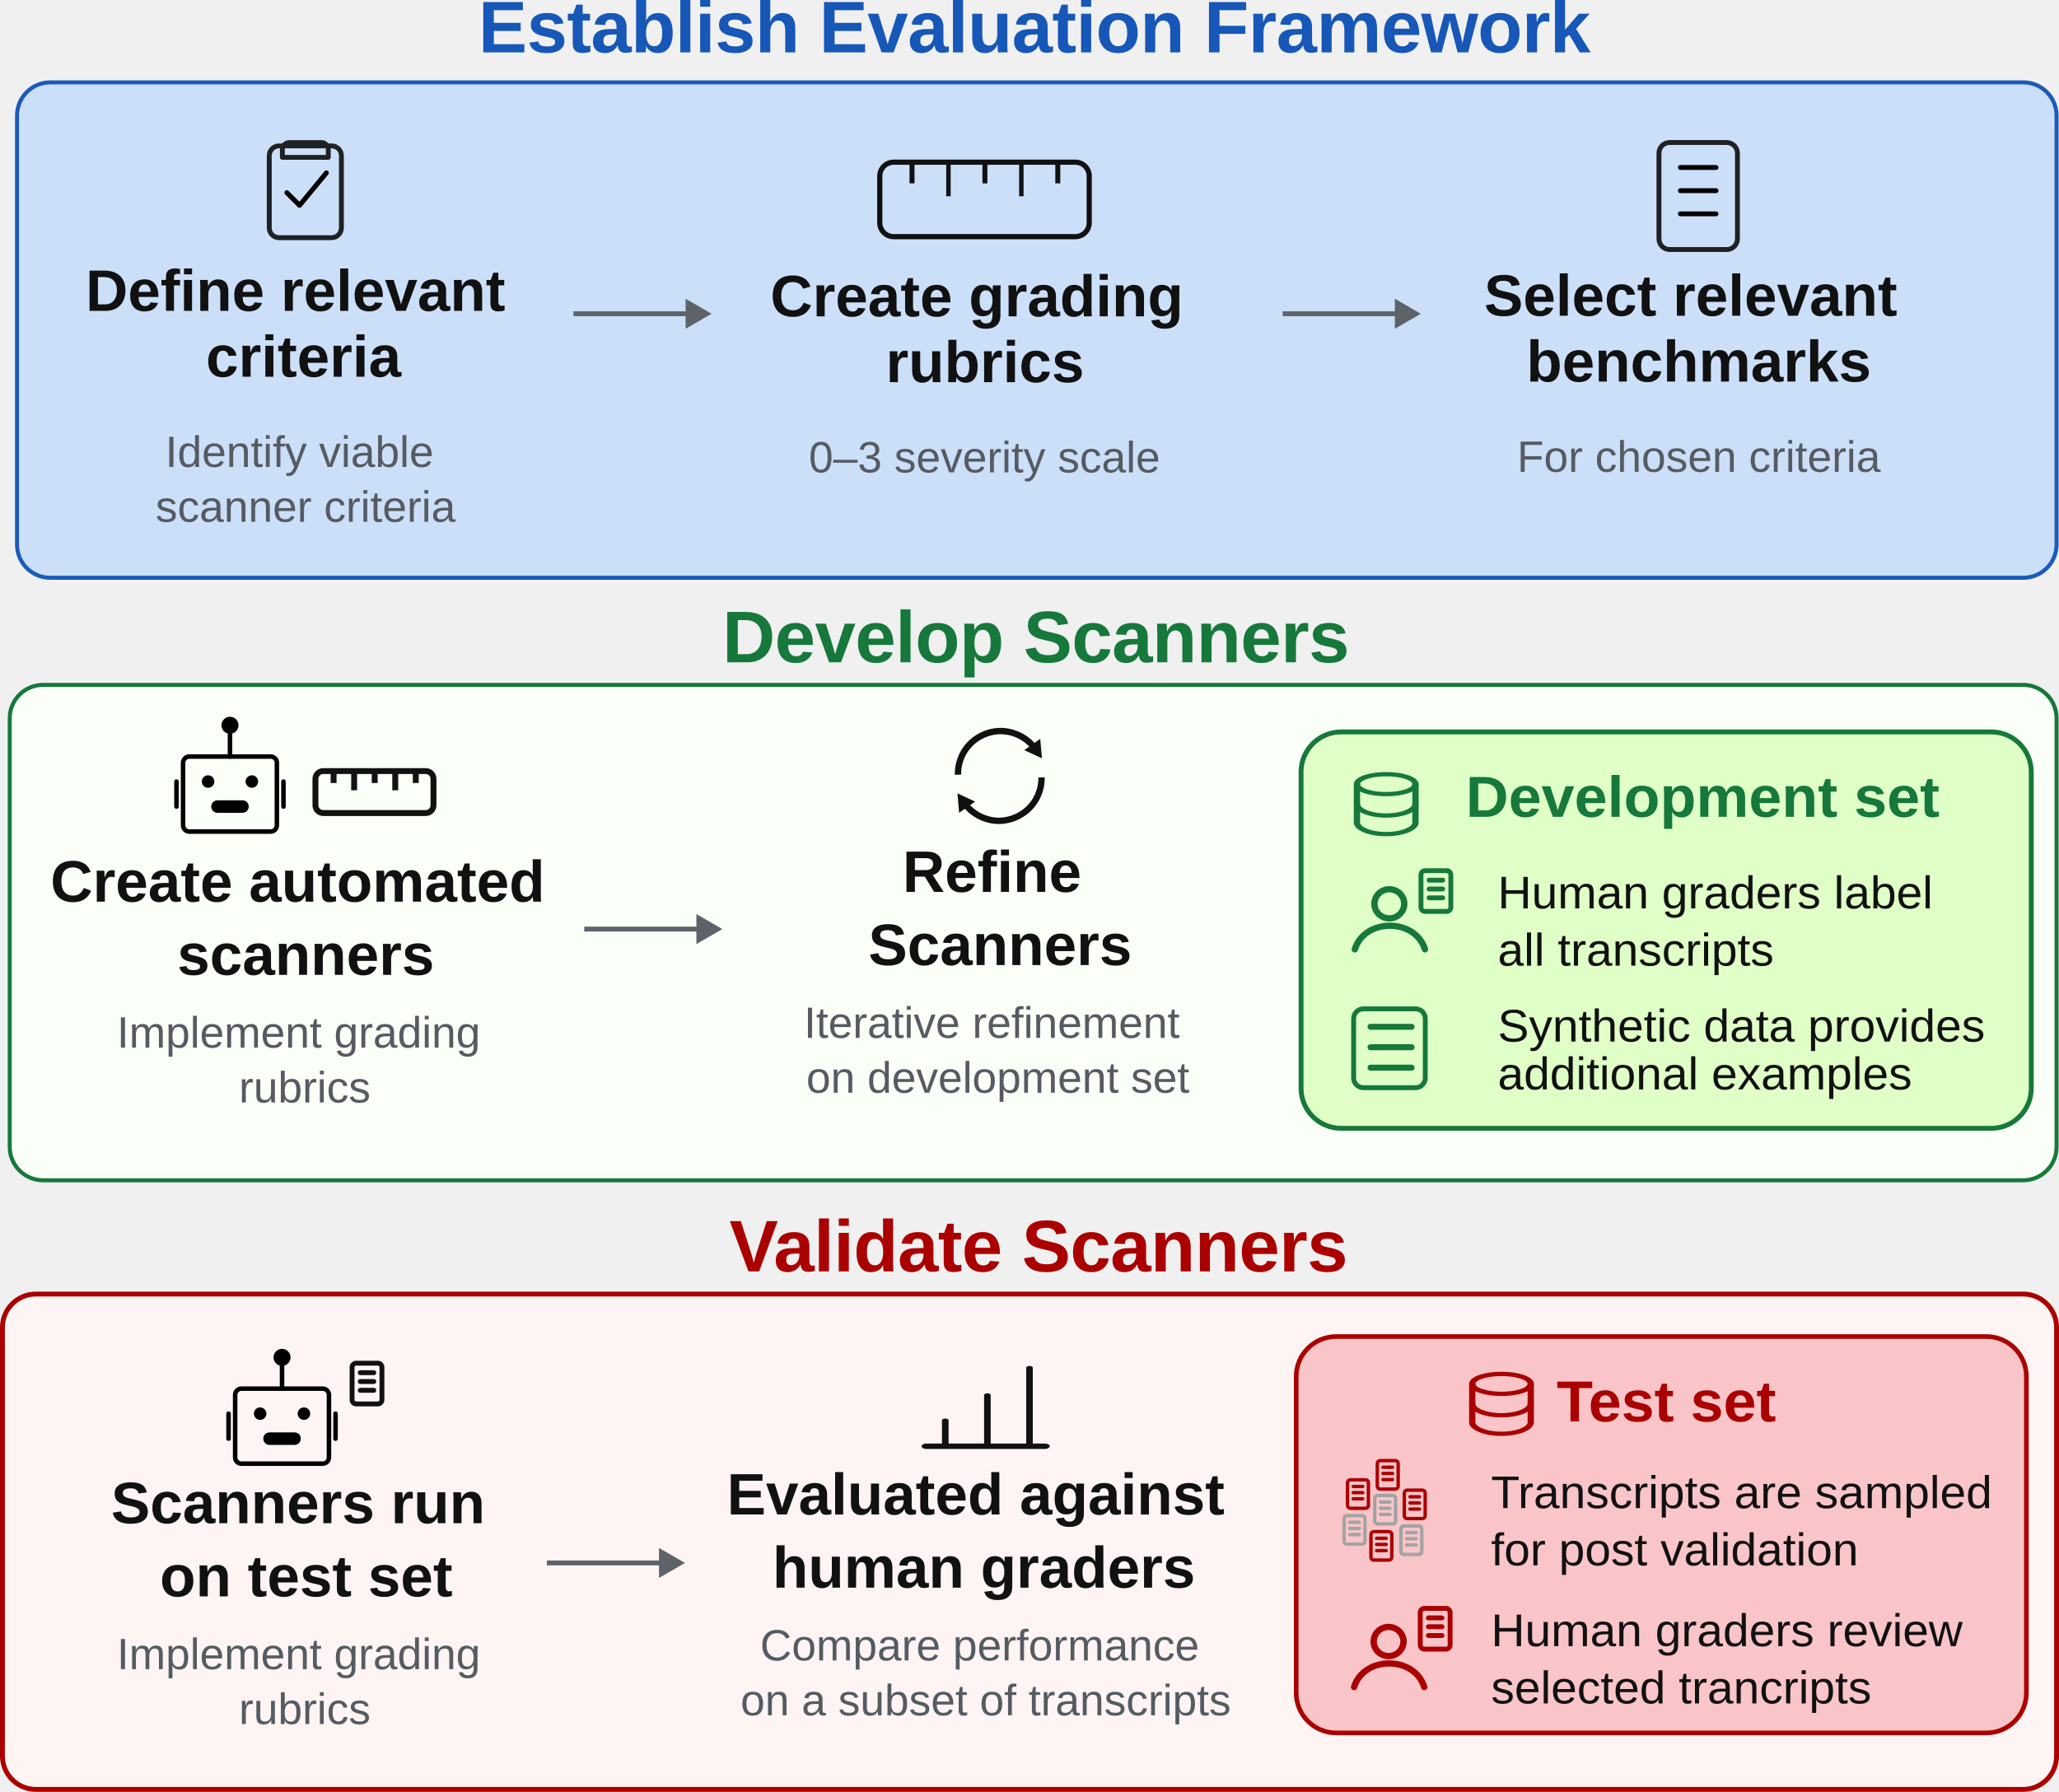
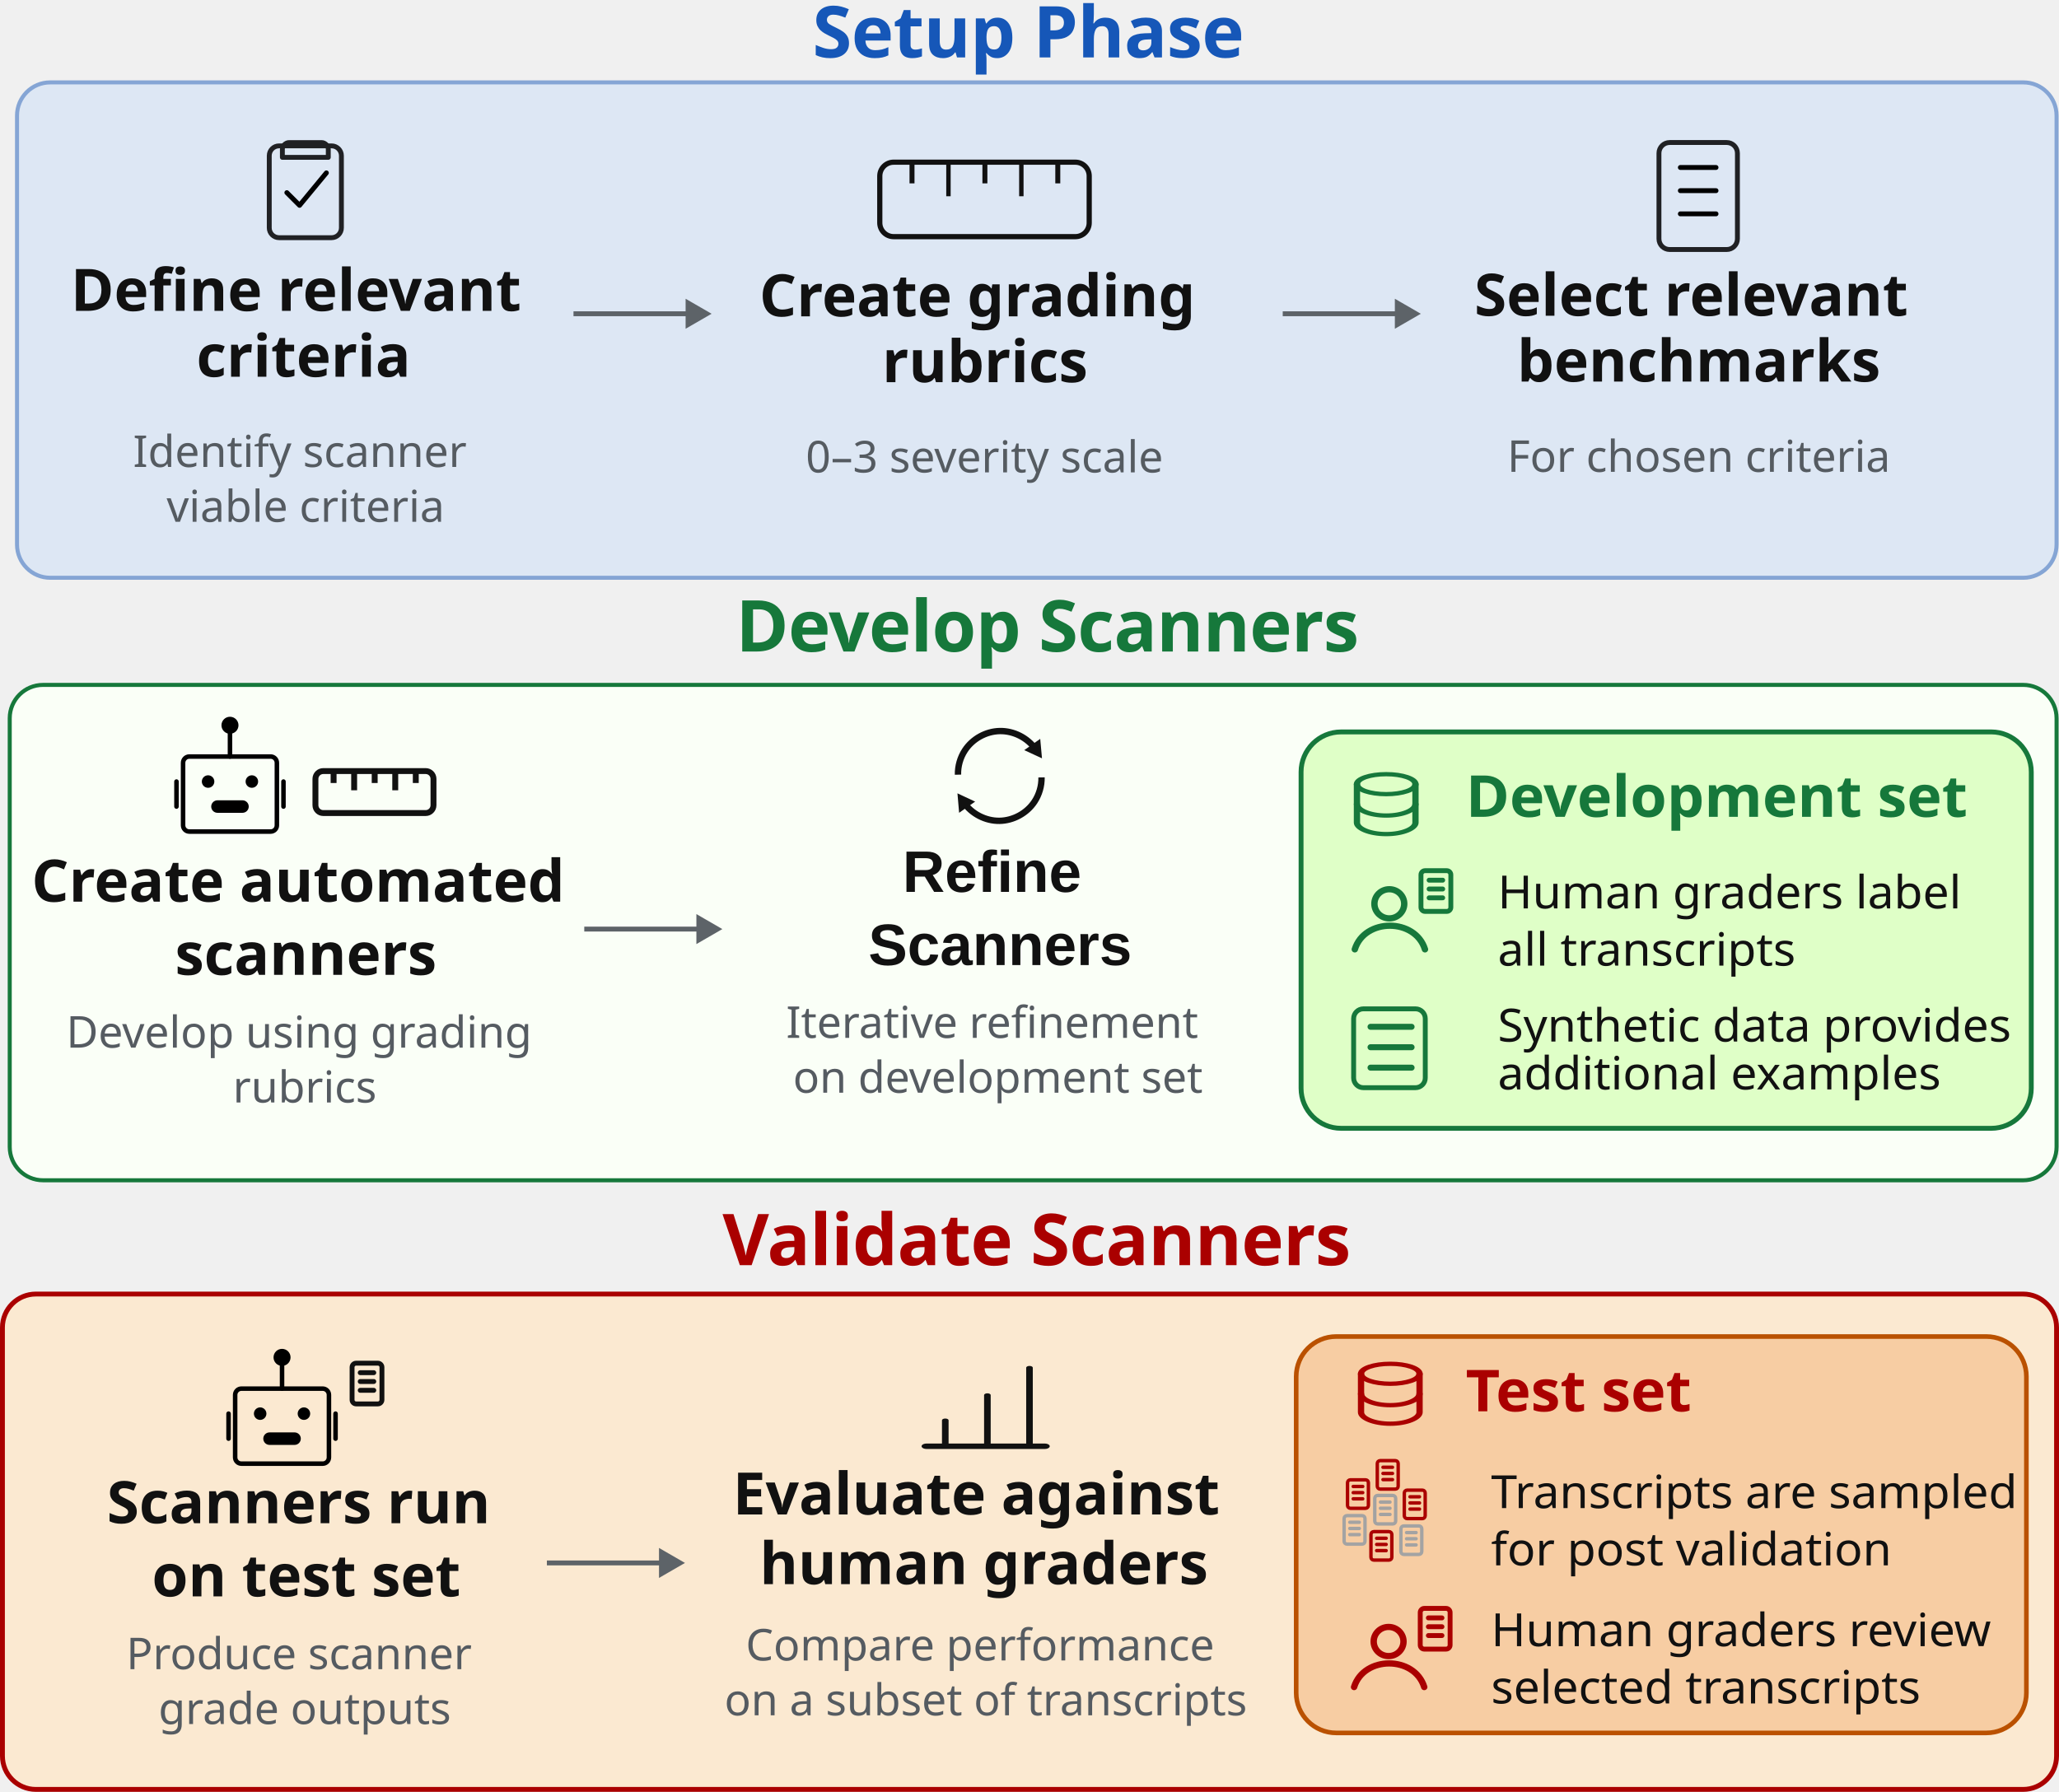
<svg xmlns="http://www.w3.org/2000/svg" width="844.254" height="734.777" viewBox="0 0 844.254 734.777" role="img" aria-labelledby="title desc" version="1.1" id="svg53">
  <defs id="defs7">
    <marker style="overflow:visible" id="marker68" refX="0" refY="0" orient="auto-start-reverse" markerWidth="0.5" markerHeight="0.5" viewBox="0 0 1 1" preserveAspectRatio="xMidYMid">
      <path transform="scale(0.5)" style="fill:context-stroke;fill-rule:evenodd;stroke:context-stroke;stroke-width:1pt" d="M 5.77,0 -2.88,5 V -5 Z" id="path68" />
    </marker>
    <marker style="overflow:visible" id="Triangle" refX="0" refY="0" orient="auto-start-reverse" markerWidth="1" markerHeight="1" viewBox="0 0 1 1" preserveAspectRatio="xMidYMid">
      <path transform="scale(0.5)" style="fill:context-stroke;fill-rule:evenodd;stroke:context-stroke;stroke-width:1pt" d="M 5.77,0 -2.88,5 V -5 Z" id="path135" />
    </marker>
    <linearGradient id="bluePanel" x1="0" x2="0" y1="0" y2="1">
      <stop offset="0" stop-color="#F7FBFF" id="stop1" />
      <stop offset="1" stop-color="#EFF7FF" id="stop2" />
    </linearGradient>
    <linearGradient id="greenPanel" x1="0" x2="0" y1="0" y2="1">
      <stop offset="0" stop-color="#F8FCF5" id="stop3" />
      <stop offset="1" stop-color="#EFF8EB" id="stop4" />
    </linearGradient>
    <linearGradient id="redPanel" x1="0" x2="0" y1="0" y2="1">
      <stop offset="0" stop-color="#FFF9F9" id="stop5" />
      <stop offset="1" stop-color="#FDF0F1" id="stop6" />
    </linearGradient>
    <filter id="softShadow" x="-0.001" y="-0.004" width="1.001" height="1.008">
      <feDropShadow dx="0" dy="3" stdDeviation="5" flood-color="#000000" flood-opacity="0.055" />
    </filter>
    <marker id="arrowGray" markerWidth="12" markerHeight="12" refX="10" refY="6" orient="auto" markerUnits="strokeWidth">
      <path d="M 0,0 12,6 0,12 Z" fill="#5d6368" id="path6" />
    </marker>
    <marker id="arrowGreen" markerWidth="12" markerHeight="12" refX="10" refY="6" orient="auto" markerUnits="strokeWidth">
      <path d="M 0,0 12,6 0,12 Z" fill="#16783b" id="path7" />
    </marker>
    <style id="style7">
      .bg{fill:#fff}.panel{stroke-width:2;filter:url(#softShadow)}.blue{fill:url(#bluePanel);stroke:#7EAAEA}.green{fill:url(#greenPanel);stroke:#5AA04B}.red{fill:url(#redPanel);stroke:#EE6B6B}.mini-green{fill:#FAFFF7;stroke:#5AA04B;stroke-width:2}.mini-red{fill:#FFF8F8;stroke:#EE6B6B;stroke-width:2}.title{font-family:Arial,Helvetica,sans-serif;font-weight:700;font-size:30px;letter-spacing:-.2px}.blueText{fill:#1657B8}.greenText{fill:#16783B}.redText{fill:#C91019}.stepTitle{font-family:Arial,Helvetica,sans-serif;font-weight:700;font-size:24px;fill:#111}.subtitle{font-family:Arial,Helvetica,sans-serif;font-size:18px;fill:#555B61}.body{font-family:Arial,Helvetica,sans-serif;font-size:23px;fill:#111}.bodySmall{font-family:Arial,Helvetica,sans-serif;font-size:19px;fill:#111}.miniTitle{font-family:Arial,Helvetica,sans-serif;font-weight:700;font-size:24px}.scoreTitle{font-family:Arial,Helvetica,sans-serif;font-weight:700;font-size:25px;fill:#111}.scoreSub{font-family:Arial,Helvetica,sans-serif;font-size:21px;fill:#555B61}.arrow{fill:none;stroke:#5D6368;stroke-width:2.3;marker-end:url(#arrowGray)}.connector{fill:none;stroke:#54595F;stroke-width:2.3;marker-end:url(#arrowGray)}.line{fill:none;stroke:#54595F;stroke-width:2.1}.loop{fill:none;stroke:#16783B;stroke-width:3;stroke-dasharray:11 10;marker-end:url(#arrowGreen)}.iconStroke{fill:none;stroke:#1D1D1F;stroke-width:3.5;stroke-linecap:round;stroke-linejoin:round}.iconBlue{fill:none;stroke:#1657B8;stroke-width:3.5;stroke-linecap:round;stroke-linejoin:round}.iconGreen{fill:none;stroke:#16783B;stroke-width:3;stroke-linecap:round;stroke-linejoin:round}.iconRed{fill:none;stroke:#D71920;stroke-width:3;stroke-linecap:round;stroke-linejoin:round}
    </style>
    <marker style="overflow:visible" id="marker68-8" refX="0" refY="0" orient="auto-start-reverse" markerWidth="0.5" markerHeight="0.5" viewBox="0 0 1 1" preserveAspectRatio="xMidYMid">
      <path transform="scale(0.5)" style="fill:context-stroke;fill-rule:evenodd;stroke:context-stroke;stroke-width:1pt" d="M 5.77,0 -2.88,5 V -5 Z" id="path68-9" />
    </marker>
    <marker style="overflow:visible" id="Triangle-9" refX="0" refY="0" orient="auto-start-reverse" markerWidth="1" markerHeight="1" viewBox="0 0 1 1" preserveAspectRatio="xMidYMid">
      <path transform="scale(0.5)" style="fill:context-stroke;fill-rule:evenodd;stroke:context-stroke;stroke-width:1pt" d="M 5.77,0 -2.88,5 V -5 Z" id="path135-6" />
    </marker>
    <marker style="overflow:visible" id="Triangle-9-3" refX="0" refY="0" orient="auto-start-reverse" markerWidth="1" markerHeight="1" viewBox="0 0 1 1" preserveAspectRatio="xMidYMid">
      <path transform="scale(0.5)" style="fill:context-stroke;fill-rule:evenodd;stroke:context-stroke;stroke-width:1pt" d="M 5.77,0 -2.88,5 V -5 Z" id="path135-6-8" />
    </marker>
    <marker style="overflow:visible" id="Triangle-1" refX="0" refY="0" orient="auto-start-reverse" markerWidth="1" markerHeight="1" viewBox="0 0 1 1" preserveAspectRatio="xMidYMid">
      <path transform="scale(0.5)" style="fill:context-stroke;fill-rule:evenodd;stroke:context-stroke;stroke-width:1pt" d="M 5.77,0 -2.88,5 V -5 Z" id="path135-0" />
    </marker>
  </defs>
-   <rect class="mini-green" x="6.98" y="33.784" width="836.277" height="203.141" rx="13.614" id="rect28-9" style="fill:#cbdef9;fill-opacity:0.984;stroke:#1657b8;stroke-width:1.652;stroke-dasharray:none;stroke-opacity:0.976" />
+   <rect class="mini-green" x="6.98" y="33.784" width="836.277" height="203.141" rx="13.614" id="rect28-9" style="fill:#cbdef9;fill-opacity:0.984;stroke:#1657b8;stroke-width:1.652;stroke-dasharray:none;stroke-opacity:0.976;opacity:0.5" />
  <rect class="mini-green" x="3.99" y="280.854" width="839.266" height="203.138" rx="13.663" id="rect28-9-7" style="fill:#fafff7;fill-opacity:1;stroke:#16783b;stroke-width:1.654;stroke-dasharray:none;stroke-opacity:1" />
  <path class="connector" d="m 528.56,541.475 v 15" id="path13" />
-   <text class="title blueText" x="424.173" y="21.475" text-anchor="middle" id="text13">Establish Evaluation Framework</text>
-   <text class="stepTitle" x="124.475" y="127.475" text-anchor="middle" id="text16">
-     <tspan x="124.475" id="tspan15">Define relevant</tspan>
-     <tspan x="124.475" dy="27" id="tspan16">criteria</tspan>
-   </text>
-   <text class="stepTitle" x="125.389" y="369.738" text-anchor="middle" id="text16-0" style="font-weight:700;font-size:24px;font-family:Arial, Helvetica, sans-serif;fill:#111111">
+   <text class="title blueText" x="421.65" y="23.547" text-anchor="middle" id="text13" style="font-style:normal;font-variant:normal;font-weight:bold;font-stretch:normal;font-size:29.333px;font-family:'PT Sans';-inkscape-font-specification:'PT Sans, Bold';font-variant-ligatures:normal;font-variant-caps:normal;font-variant-numeric:normal;font-variant-east-asian:normal;letter-spacing:-0.2px;text-anchor:middle;fill:#1657b8">Setup Phase</text>
+   <text class="stepTitle" x="124.475" y="127.475" text-anchor="middle" id="text16" style="-inkscape-font-specification:'PT Sans, Bold';font-family:'PT Sans';font-weight:bold;font-style:normal;font-stretch:normal;font-variant:normal;font-size:24px;font-variant-ligatures:normal;font-variant-caps:normal;font-variant-numeric:normal;font-variant-east-asian:normal;text-anchor:middle;fill:#111111">
+     <tspan x="124.475" id="tspan15" style="-inkscape-font-specification:'PT Sans, Bold';font-family:'PT Sans';font-weight:bold;font-style:normal;font-stretch:normal;font-variant:normal;font-size:24px;font-variant-ligatures:normal;font-variant-caps:normal;font-variant-numeric:normal;font-variant-east-asian:normal">Define relevant</tspan>
+     <tspan x="124.475" dy="27" id="tspan16" style="-inkscape-font-specification:'PT Sans, Bold';font-family:'PT Sans';font-weight:bold;font-style:normal;font-stretch:normal;font-variant:normal;font-size:24px;font-variant-ligatures:normal;font-variant-caps:normal;font-variant-numeric:normal;font-variant-east-asian:normal">criteria</tspan>
+   </text>
+   <text class="stepTitle" x="125.389" y="369.738" text-anchor="middle" id="text16-0" style="font-weight:bold;font-size:24px;font-family:'PT Sans';fill:#111111;-inkscape-font-specification:'PT Sans, Bold';font-style:normal;font-stretch:normal;font-variant:normal;font-variant-ligatures:normal;font-variant-caps:normal;font-variant-numeric:normal;font-variant-east-asian:normal;text-anchor:middle">
    <tspan id="tspan60" x="125.389" y="369.738">Create automated</tspan>
    <tspan id="tspan61" x="125.389" y="399.738">scanners</tspan>
  </text>
-   <text class="subtitle" x="125.301" y="191.475" text-anchor="middle" id="text18">
-     <tspan id="tspan56" x="125.301" y="191.475">Identify viable</tspan>
-     <tspan id="tspan57" x="125.301" y="213.975">scanner criteria</tspan>
-   </text>
-   <text class="subtitle" x="124.959" y="429.595" text-anchor="middle" id="text18-6" style="font-size:18px;font-family:Arial, Helvetica, sans-serif;fill:#555b61">
-     <tspan id="tspan57-3" x="124.959" y="429.595">Implement grading</tspan>
+   <text class="subtitle" x="125.301" y="191.475" text-anchor="middle" id="text18" style="font-style:normal;font-variant:normal;font-weight:normal;font-stretch:normal;font-size:18px;font-family:'PT Sans';-inkscape-font-specification:'PT Sans, Normal';font-variant-ligatures:normal;font-variant-caps:normal;font-variant-numeric:normal;font-variant-east-asian:normal">
+     <tspan id="tspan56" x="125.301" y="191.475">Identify scanner</tspan>
+     <tspan id="tspan57" x="125.301" y="213.975">viable criteria</tspan>
+   </text>
+   <text class="subtitle" x="124.959" y="429.595" text-anchor="middle" id="text18-6" style="font-style:normal;font-variant:normal;font-weight:normal;font-stretch:normal;font-size:18px;font-family:'PT Sans';-inkscape-font-specification:'PT Sans, Normal';font-variant-ligatures:normal;font-variant-caps:normal;font-variant-numeric:normal;font-variant-east-asian:normal;fill:#555b61">
+     <tspan id="tspan57-3" x="124.959" y="429.595">Develop using grading</tspan>
    <tspan x="124.959" y="452.095" id="tspan62">rubrics</tspan>
  </text>
  <path class="arrow" d="m 235.15,128.662 h 49.518" id="path23" style="stroke-width:2;stroke-dasharray:none;marker-end:url(#Triangle)" />
  <path class="arrow" d="m 239.569,380.985 h 49.518" id="path23-7" style="fill:none;stroke:#5d6368;stroke-width:2;stroke-dasharray:none;marker-end:url(#Triangle-9)" />
-   <text class="title greenText" x="296.203" y="271.588" id="text24">Develop Scanners</text>
-   <rect class="mini-green" x="1" y="530.642" width="842.254" height="203.135" rx="13.712" id="rect28-9-7-1" style="fill:#fef4f4;fill-opacity:1;stroke:#aa0000;stroke-width:2;stroke-dasharray:none;stroke-opacity:1" />
+   <text class="title greenText" x="301.701" y="267.165" id="text24" style="font-style:normal;font-variant:normal;font-weight:bold;font-stretch:normal;font-size:29.333px;font-family:'PT Sans';-inkscape-font-specification:'PT Sans, Bold';font-variant-ligatures:normal;font-variant-caps:normal;font-variant-numeric:normal;font-variant-east-asian:normal;letter-spacing:-0.2px;fill:#16783b">Develop Scanners</text>
+   <rect class="mini-green" x="1" y="530.642" width="842.254" height="203.135" rx="13.712" id="rect28-9-7-1" style="fill:#fbe9d1;fill-opacity:1;stroke:#aa0000;stroke-width:2;stroke-dasharray:none;stroke-opacity:1" />
  <path class="arrow" d="m 224.239,640.906 h 49.518" id="path23-7-7" style="fill:none;stroke:#5d6368;stroke-width:2;stroke-dasharray:none;marker-end:url(#Triangle-9-3)" />
-   <text class="title greenText" x="299.05" y="521.374" id="text24-8" style="font-weight:700;font-size:30px;font-family:Arial, Helvetica, sans-serif;letter-spacing:-0.2px;fill:#aa0000;fill-opacity:1">Validate Scanners</text>
+   <text class="title greenText" x="296.257" y="518.797" id="text24-8" style="font-style:normal;font-variant:normal;font-weight:bold;font-stretch:normal;font-size:29.333px;font-family:'PT Sans';-inkscape-font-specification:'PT Sans, Bold';font-variant-ligatures:normal;font-variant-caps:normal;font-variant-numeric:normal;font-variant-east-asian:normal;letter-spacing:-0.2px;fill:#aa0000;fill-opacity:1">Validate Scanners</text>
  <rect class="mini-green" x="533.479" y="300.137" width="299.405" height="162.544" rx="16.406" id="rect28" style="fill:#dfffc7;fill-opacity:1;stroke:#16783b;stroke-opacity:1" />
  <g transform="matrix(0.8570952,0,0,0.5849362,568.3895,321.5584)" id="g29">
    <ellipse class="iconGreen" cx="0" cy="0" rx="14" ry="7" id="ellipse28" />
    <path class="iconGreen" d="m -14,0 v 27 c 0,4 6,8 14,8 8,0 14,-4 14,-8 V 0" id="path28" />
    <path class="iconGreen" d="m -14,14 c 0,4 6,8 14,8 8,0 14,-4 14,-8" id="path29" />
  </g>
-   <text class="miniTitle greenText" x="594.105" y="338.85" id="text29" transform="scale(1.011624,0.9885091)" style="stroke-width:0.863">Development set</text>
-   <text class="bodySmall" x="607.053" y="376.832" id="text32" transform="scale(1.011624,0.9885091)" style="stroke-width:0.863">
+   <text class="miniTitle greenText" x="594.105" y="338.85" id="text29" transform="scale(1.011624,0.9885091)" style="stroke-width:0.863;-inkscape-font-specification:'PT Sans, Bold';font-family:'PT Sans';font-weight:bold;font-style:normal;font-stretch:normal;font-variant:normal;font-size:24px;font-variant-ligatures:normal;font-variant-caps:normal;font-variant-numeric:normal;font-variant-east-asian:normal;fill:#16783b">Development set</text>
+   <text class="bodySmall" x="607.053" y="376.832" id="text32" transform="scale(1.011624,0.9885091)" style="stroke-width:0.863;-inkscape-font-specification:'PT Sans, Normal';font-family:'PT Sans';font-weight:normal;font-style:normal;font-stretch:normal;font-variant:normal;font-size:19px;font-variant-ligatures:normal;font-variant-caps:normal;font-variant-numeric:normal;font-variant-east-asian:normal;fill:#111111">
    <tspan id="tspan77" x="607.053" y="376.832">
-       <tspan x="607.053" id="tspan31" style="stroke-width:0.863">Human graders label</tspan>
-       <tspan x="607.053" id="tspan32" style="stroke-width:0.863" />
+       <tspan x="607.053" id="tspan31" style="stroke-width:0.863;-inkscape-font-specification:'PT Sans, Normal';font-family:'PT Sans';font-weight:normal;font-style:normal;font-stretch:normal;font-variant:normal;font-size:19px;font-variant-ligatures:normal;font-variant-caps:normal;font-variant-numeric:normal;font-variant-east-asian:normal">Human graders label</tspan>
+       <tspan x="607.053" id="tspan32" style="stroke-width:0.863;-inkscape-font-specification:'PT Sans, Normal';font-family:'PT Sans';font-weight:normal;font-style:normal;font-stretch:normal;font-variant:normal;font-size:19px;font-variant-ligatures:normal;font-variant-caps:normal;font-variant-numeric:normal;font-variant-east-asian:normal" />
    </tspan>
    <tspan id="tspan78" x="607.053" y="400.582">
-       <tspan x="607.053" style="stroke-width:0.863" id="tspan79">all transcripts</tspan>
+       <tspan x="607.053" style="stroke-width:0.863;-inkscape-font-specification:'PT Sans, Normal';font-family:'PT Sans';font-weight:normal;font-style:normal;font-stretch:normal;font-variant:normal;font-size:19px;font-variant-ligatures:normal;font-variant-caps:normal;font-variant-numeric:normal;font-variant-east-asian:normal" id="tspan79">all transcripts</tspan>
    </tspan>
  </text>
-   <text class="bodySmall" x="607.053" y="432.079" id="text34" transform="scale(1.011624,0.9885091)" style="stroke-width:0.863">
-     <tspan x="607.053" id="tspan33" style="stroke-width:0.863">Synthetic data provides</tspan>
-     <tspan x="607.053" dy="19.854" id="tspan34" style="stroke-width:0.863">additional examples</tspan>
+   <text class="bodySmall" x="607.053" y="432.079" id="text34" transform="scale(1.011624,0.9885091)" style="stroke-width:0.863;-inkscape-font-specification:'PT Sans, Normal';font-family:'PT Sans';font-weight:normal;font-style:normal;font-stretch:normal;font-variant:normal;font-size:19px;font-variant-ligatures:normal;font-variant-caps:normal;font-variant-numeric:normal;font-variant-east-asian:normal;fill:#111111">
+     <tspan x="607.053" id="tspan33" style="stroke-width:0.863;-inkscape-font-specification:'PT Sans, Normal';font-family:'PT Sans';font-weight:normal;font-style:normal;font-stretch:normal;font-variant:normal;font-size:19px;font-variant-ligatures:normal;font-variant-caps:normal;font-variant-numeric:normal;font-variant-east-asian:normal">Synthetic data provides</tspan>
+     <tspan x="607.053" dy="19.854" id="tspan34" style="stroke-width:0.863;-inkscape-font-specification:'PT Sans, Normal';font-family:'PT Sans';font-weight:normal;font-style:normal;font-stretch:normal;font-variant:normal;font-size:19px;font-variant-ligatures:normal;font-variant-caps:normal;font-variant-numeric:normal;font-variant-east-asian:normal">additional examples</tspan>
  </text>
  <g transform="matrix(0.8732604,0,0,0.8533066,569.667,377.4424)" id="g46">
    <circle class="iconRed" cx="0" cy="-8" r="7" id="circle46" style="stroke:#16783b;stroke-opacity:1" />
    <path class="iconRed" d="m -16.207,13.896 c 4.575,-15.154 28.367,-15.154 32.943,0" id="path46" style="stroke:#16783b;stroke-opacity:1" />
  </g>
  <g transform="matrix(0.6723256,0,0,0.6723256,125.1959,66.53966)" id="g13" style="stroke-width:2.975;stroke-dasharray:none">
    <rect x="-22" y="-10" width="44" height="56" rx="6" class="icon-dark" id="rect12" style="fill:none;stroke:#202124;stroke-width:2.975;stroke-linecap:round;stroke-linejoin:round;stroke-dasharray:none" />
    <path d="m -10,-12 h 20 c 2,0 4,2 4,4 v 5 h -28 v -5 c 0,-2 2,-4 4,-4 z" class="icon-dark" id="path12" style="fill:none;stroke:#202124;stroke-width:2.975;stroke-linecap:round;stroke-linejoin:round;stroke-dasharray:none" />
    <path d="M -11.278,18.529 -3.529,26.278 12.829,6.476" class="icon-blue" id="path13-9" style="fill:none;stroke:#000000;stroke-width:2.975;stroke-linecap:round;stroke-linejoin:round;stroke-dasharray:none;stroke-opacity:1" />
  </g>
  <g transform="matrix(0.822134,0,0,0.4492749,398.2818,574.3407)" id="g52-0">
    <path class="iconBlue" d="M -22.354,41.665 H 12.197 36.626" id="path49-8" style="fill:none;stroke:#111111;stroke-width:4.936;stroke-linecap:round;stroke-linejoin:round;stroke-dasharray:none;stroke-opacity:1" />
    <path class="iconBlue" d="M -13,40 V 18" id="path50-7" style="fill:none;stroke:#111111;stroke-width:3.291;stroke-linecap:round;stroke-linejoin:round;stroke-dasharray:none;stroke-opacity:1" />
    <path class="iconBlue" d="M 8,40 V -5" id="path51-7" style="fill:none;stroke:#111111;stroke-width:3.291;stroke-linecap:round;stroke-linejoin:round;stroke-dasharray:none;stroke-opacity:1" />
    <path class="iconBlue" d="M 29,40 V -30" id="path52-8" style="fill:none;stroke:#111111;stroke-width:3.291;stroke-linecap:round;stroke-linejoin:round;stroke-dasharray:none;stroke-opacity:1" />
  </g>
  <g id="g54" transform="translate(-254.4401,-50.52539)">
-     <text class="stepTitle" x="658.313" y="180.243" text-anchor="middle" id="text20">
-       <tspan x="658.313" id="tspan19">Create grading</tspan>
-       <tspan x="658.313" dy="27" id="tspan20">rubrics</tspan>
-     </text>
-     <text class="subtitle" x="658.114" y="244.243" text-anchor="middle" id="text21">0–3 severity scale</text>
+     <text class="stepTitle" x="658.313" y="180.243" text-anchor="middle" id="text20" style="-inkscape-font-specification:'PT Sans, Bold';font-family:'PT Sans';font-weight:bold;font-style:normal;font-stretch:normal;font-variant:normal;font-size:24px;font-variant-ligatures:normal;font-variant-caps:normal;font-variant-numeric:normal;font-variant-east-asian:normal;text-anchor:middle;fill:#111111">
+       <tspan x="658.313" id="tspan19" style="-inkscape-font-specification:'PT Sans, Bold';font-family:'PT Sans';font-weight:bold;font-style:normal;font-stretch:normal;font-variant:normal;font-size:24px;font-variant-ligatures:normal;font-variant-caps:normal;font-variant-numeric:normal;font-variant-east-asian:normal">Create grading</tspan>
+       <tspan x="658.313" dy="27" id="tspan20" style="-inkscape-font-specification:'PT Sans, Bold';font-family:'PT Sans';font-weight:bold;font-style:normal;font-stretch:normal;font-variant:normal;font-size:24px;font-variant-ligatures:normal;font-variant-caps:normal;font-variant-numeric:normal;font-variant-east-asian:normal">rubrics</tspan>
+     </text>
+     <text class="subtitle" x="658.114" y="244.243" text-anchor="middle" id="text21" style="-inkscape-font-specification:'PT Sans, Normal';font-family:'PT Sans';font-weight:normal;font-style:normal;font-stretch:normal;font-variant:normal;font-size:18px;font-variant-ligatures:normal;font-variant-caps:normal;font-variant-numeric:normal;font-variant-east-asian:normal;text-anchor:middle;fill:#555b61">0–3 severity scale</text>
    <g id="g82" transform="translate(-26.02543,2.243464)">
      <rect style="fill:#ffffff;fill-opacity:0;stroke:#111111;stroke-width:2.128;stroke-dasharray:none;stroke-opacity:1" id="rect53" width="85.871" height="30.533" x="641.204" y="114.79" rx="5.685" />
      <path style="fill:#ffffff;fill-opacity:0;stroke:#111111;stroke-width:2.04;stroke-dasharray:none;stroke-opacity:1" d="m 654.417,115.012 v 8.461" id="path53" />
      <path style="fill:#ffffff;fill-opacity:0;stroke:#111111;stroke-width:1.81;stroke-dasharray:none;stroke-opacity:1" d="m 669.361,115.012 v 13.749" id="path54" />
      <path style="fill:#ffffff;fill-opacity:0;stroke:#111111;stroke-width:2.04;stroke-dasharray:none;stroke-opacity:1" d="m 684.305,115.012 v 8.461" id="path53-8" />
      <path style="fill:#ffffff;fill-opacity:0;stroke:#111111;stroke-width:2.04;stroke-dasharray:none;stroke-opacity:1" d="m 714.193,115.012 v 8.461" id="path53-8-4" />
      <path style="fill:#ffffff;fill-opacity:0;stroke:#111111;stroke-width:1.81;stroke-dasharray:none;stroke-opacity:1" d="m 699.249,115.012 v 13.749" id="path54-8" />
    </g>
  </g>
  <g id="g83" transform="translate(-248.4401,-50.52539)">
-     <text class="stepTitle" x="945" y="180" text-anchor="middle" id="text22">
-       <tspan x="945" id="tspan21">Select relevant</tspan>
-       <tspan x="945" id="tspan22" dy="27">benchmarks</tspan>
-     </text>
-     <text class="subtitle" x="945" y="244" text-anchor="middle" id="text23">For chosen criteria</text>
+     <text class="stepTitle" x="945" y="180" text-anchor="middle" id="text22" style="-inkscape-font-specification:'PT Sans, Bold';font-family:'PT Sans';font-weight:bold;font-style:normal;font-stretch:normal;font-variant:normal;font-size:24px;font-variant-ligatures:normal;font-variant-caps:normal;font-variant-numeric:normal;font-variant-east-asian:normal;text-anchor:middle;fill:#111111">
+       <tspan x="945" id="tspan21" style="-inkscape-font-specification:'PT Sans, Bold';font-family:'PT Sans';font-weight:bold;font-style:normal;font-stretch:normal;font-variant:normal;font-size:24px;font-variant-ligatures:normal;font-variant-caps:normal;font-variant-numeric:normal;font-variant-east-asian:normal">Select relevant</tspan>
+       <tspan x="945" id="tspan22" dy="27" style="-inkscape-font-specification:'PT Sans, Bold';font-family:'PT Sans';font-weight:bold;font-style:normal;font-stretch:normal;font-variant:normal;font-size:24px;font-variant-ligatures:normal;font-variant-caps:normal;font-variant-numeric:normal;font-variant-east-asian:normal">benchmarks</tspan>
+     </text>
+     <text class="subtitle" x="945" y="244" text-anchor="middle" id="text23" style="-inkscape-font-specification:'PT Sans, Normal';font-family:'PT Sans';font-weight:normal;font-style:normal;font-stretch:normal;font-variant:normal;font-size:18px;font-variant-ligatures:normal;font-variant-caps:normal;font-variant-numeric:normal;font-variant-east-asian:normal;text-anchor:middle;fill:#555b61">For chosen criteria</text>
    <rect x="928.663" y="108.967" width="32.175" height="43.875" rx="4.388" class="icon-dark" id="rect19" style="fill:none;stroke:#202124;stroke-width:2;stroke-linecap:round;stroke-linejoin:round;stroke-dasharray:none" />
    <path d="m 937.438,119.204 h 14.625 m -14.625,9.506 h 14.625 m -14.625,9.506 h 14.625" class="icon-blue" id="path20" style="fill:none;stroke:#000000;stroke-width:2;stroke-linecap:round;stroke-linejoin:round;stroke-dasharray:none;stroke-opacity:1" />
  </g>
  <rect x="582.642" y="357.038" width="12.244" height="16.697" rx="1.67" class="icon-dark" id="rect19-8" style="fill:none;stroke:#16783b;stroke-width:2;stroke-linecap:round;stroke-linejoin:round;stroke-dasharray:none;stroke-opacity:1" />
  <path d="m 585.982,360.934 h 5.566 m -5.566,3.618 h 5.566 m -5.566,3.618 h 5.566" class="icon-blue" id="path20-6" style="fill:none;stroke:#16783b;stroke-width:2;stroke-linecap:round;stroke-linejoin:round;stroke-dasharray:none;stroke-opacity:1" />
  <rect x="555.029" y="413.691" width="29.377" height="32.334" rx="4.006" class="icon-dark" id="rect19-8-2" style="fill:none;stroke:#16783b;stroke-width:2;stroke-linecap:round;stroke-linejoin:round;stroke-dasharray:none;stroke-opacity:1" />
  <path d="m 561.956,421.057 h 16.841 m -16.841,8.374 h 16.841 m -16.841,8.374 h 16.841" class="icon-blue" id="path20-6-4" style="fill:none;stroke:#16783b;stroke-width:2.456;stroke-linecap:round;stroke-linejoin:round;stroke-dasharray:none;stroke-dashoffset:0;stroke-opacity:1" />
  <g id="g60" transform="matrix(1.210473,0,0,1.210473,-200.051,-151.8612)">
    <g id="g54-1" transform="matrix(0.4657167,0,0,0.4657167,432.1717,309.8744)" style="stroke-width:4.294;stroke-dasharray:none">
      <rect style="fill:#ffffff;fill-opacity:0;stroke:#111111;stroke-width:4.294;stroke-dasharray:none;stroke-opacity:1" id="rect53-1" width="85.871" height="30.533" x="-343.677" y="164.895" rx="5.685" />
      <path style="fill:#ffffff;fill-opacity:0;stroke:#111111;stroke-width:4.294;stroke-dasharray:none;stroke-opacity:1" d="m -330.464,165.116 v 8.461" id="path53-3" />
      <path style="fill:#ffffff;fill-opacity:0;stroke:#111111;stroke-width:4.294;stroke-dasharray:none;stroke-opacity:1" d="m -315.52,165.116 v 13.749" id="path54-87" />
      <path style="fill:#ffffff;fill-opacity:0;stroke:#111111;stroke-width:4.294;stroke-dasharray:none;stroke-opacity:1" d="m -300.576,165.116 v 8.461" id="path53-8-42" />
      <path style="fill:#ffffff;fill-opacity:0;stroke:#111111;stroke-width:4.294;stroke-dasharray:none;stroke-opacity:1" d="m -270.688,165.116 v 8.461" id="path53-8-4-7" />
      <path style="fill:#ffffff;fill-opacity:0;stroke:#111111;stroke-width:4.294;stroke-dasharray:none;stroke-opacity:1" d="m -285.632,165.116 v 13.749" id="path54-8-9" />
    </g>
    <g id="g59" transform="matrix(0.7653041,0,0,0.7653041,64.77833,78.33749)">
      <rect x="212.337" y="396.452" width="41.517" height="33.214" rx="2.768" fill="#2f88ff" stroke="#000000" stroke-width="5.536" id="rect2" style="fill:#2f88ff;fill-opacity:0;stroke-width:2;stroke-dasharray:none" />
      <circle cx="223.408" cy="407.523" r="2.768" fill="#ffffff" id="circle2" style="fill:#000000;fill-opacity:1;stroke-width:2;stroke-dasharray:none" />
      <circle cx="242.783" cy="407.523" r="2.768" fill="#ffffff" id="circle3" style="fill:#000000;fill-opacity:1;stroke-width:2;stroke-dasharray:none" />
      <path d="m 227.56,415.827 c -1.529,0 -2.768,1.239 -2.768,2.768 0,1.529 1.239,2.768 2.768,2.768 z m 11.071,5.536 c 1.529,0 2.768,-1.239 2.768,-2.768 0,-1.529 -1.239,-2.768 -2.768,-2.768 z m -11.071,0 h 11.071 v -5.536 H 227.56 Z" fill="#ffffff" id="path3" style="fill:#000000;fill-opacity:1;stroke-width:2;stroke-dasharray:none" />
      <path d="M 233.095,385.38 V 396.452" stroke="#000000" stroke-width="5.536" stroke-linecap="round" stroke-linejoin="round" id="path4" style="stroke-width:2;stroke-dasharray:none" />
      <path d="m 209.417,407.523 v 5.065 6.006" stroke="#000000" stroke-width="5.536" stroke-linecap="round" stroke-linejoin="round" id="path5" style="stroke-width:2;stroke-dasharray:none" />
      <path d="m 256.774,407.523 v 11.071" stroke="#000000" stroke-width="5.536" stroke-linecap="round" stroke-linejoin="round" id="path6-6" style="stroke-width:2;stroke-dasharray:none" />
      <circle cx="233.095" cy="382.613" r="2.768" stroke="#000000" stroke-width="5.536" id="circle6" style="stroke-width:2;stroke-dasharray:none" />
    </g>
  </g>
  <g id="g60-2" transform="matrix(1.210473,0,0,1.210473,-210.6692,100.2345)">
    <g id="g80" transform="translate(26.41065,5.869033)">
      <g id="g59-2" transform="matrix(0.7653041,0,0,0.7653041,64.77833,78.33749)">
        <rect x="212.337" y="396.452" width="41.517" height="33.214" rx="2.768" fill="#2f88ff" stroke="#000000" stroke-width="5.536" id="rect2-5" style="fill:#2f88ff;fill-opacity:0;stroke-width:2;stroke-dasharray:none" />
        <circle cx="223.408" cy="407.523" r="2.768" fill="#ffffff" id="circle2-0" style="fill:#000000;fill-opacity:1;stroke-width:2;stroke-dasharray:none" />
        <circle cx="242.783" cy="407.523" r="2.768" fill="#ffffff" id="circle3-9" style="fill:#000000;fill-opacity:1;stroke-width:2;stroke-dasharray:none" />
        <path d="m 227.56,415.827 c -1.529,0 -2.768,1.239 -2.768,2.768 0,1.529 1.239,2.768 2.768,2.768 z m 11.071,5.536 c 1.529,0 2.768,-1.239 2.768,-2.768 0,-1.529 -1.239,-2.768 -2.768,-2.768 z m -11.071,0 h 11.071 v -5.536 H 227.56 Z" fill="#ffffff" id="path3-4" style="fill:#000000;fill-opacity:1;stroke-width:2;stroke-dasharray:none" />
        <path d="M 233.095,385.38 V 396.452" stroke="#000000" stroke-width="5.536" stroke-linecap="round" stroke-linejoin="round" id="path4-7" style="stroke-width:2;stroke-dasharray:none" />
        <path d="m 209.417,407.523 v 5.065 6.006" stroke="#000000" stroke-width="5.536" stroke-linecap="round" stroke-linejoin="round" id="path5-8" style="stroke-width:2;stroke-dasharray:none" />
        <path d="m 256.774,407.523 v 11.071" stroke="#000000" stroke-width="5.536" stroke-linecap="round" stroke-linejoin="round" id="path6-6-3" style="stroke-width:2;stroke-dasharray:none" />
        <circle cx="233.095" cy="382.613" r="2.768" stroke="#000000" stroke-width="5.536" id="circle6-5" style="stroke-width:2;stroke-dasharray:none" />
      </g>
      <rect x="266.889" y="373.125" width="10.115" height="13.794" rx="1.379" class="icon-dark" id="rect19-8-18" style="fill:none;stroke:#111111;stroke-width:1.652;stroke-linecap:round;stroke-linejoin:round;stroke-dasharray:none;stroke-opacity:1" />
      <path d="m 269.647,376.343 h 4.598 m -4.598,2.989 h 4.598 m -4.598,2.989 h 4.598" class="icon-blue" id="path20-6-9" style="fill:none;stroke:#111111;stroke-width:1.652;stroke-linecap:round;stroke-linejoin:round;stroke-dasharray:none;stroke-opacity:1" />
    </g>
  </g>
-   <text class="stepTitle" x="125.571" y="624.617" text-anchor="middle" id="text16-0-2" style="font-weight:700;font-size:24px;font-family:Arial, Helvetica, sans-serif;fill:#111111">
+   <text class="stepTitle" x="125.571" y="624.617" text-anchor="middle" id="text16-0-2" style="font-weight:bold;font-size:24px;font-family:'PT Sans';fill:#111111;-inkscape-font-specification:'PT Sans, Bold';font-style:normal;font-stretch:normal;font-variant:normal;font-variant-ligatures:normal;font-variant-caps:normal;font-variant-numeric:normal;font-variant-east-asian:normal;text-anchor:middle">
    <tspan id="tspan61-1" x="125.571" y="624.617">Scanners run</tspan>
    <tspan x="125.571" y="654.617" id="tspan80">on test set</tspan>
  </text>
-   <text class="subtitle" x="124.959" y="684.474" text-anchor="middle" id="text18-6-6" style="font-size:18px;font-family:Arial, Helvetica, sans-serif;fill:#555b61">
-     <tspan id="tspan57-3-4" x="124.959" y="684.474">Implement grading</tspan>
-     <tspan x="124.959" y="706.974" id="tspan62-0">rubrics</tspan>
-   </text>
-   <text class="stepTitle" x="403.422" y="621.043" text-anchor="middle" id="text16-0-2-4" style="font-weight:700;font-size:24px;font-family:Arial, Helvetica, sans-serif;fill:#111111">
-     <tspan x="403.422" y="621.043" id="tspan80-4">Evaluated against</tspan>
-     <tspan x="403.422" y="651.043" id="tspan81">human graders</tspan>
-   </text>
-   <text class="subtitle" x="404.197" y="680.9" text-anchor="middle" id="text18-6-6-3" style="font-size:18px;font-family:Arial, Helvetica, sans-serif;fill:#555b61">
+   <text class="subtitle" x="124.959" y="684.474" text-anchor="middle" id="text18-6-6" style="font-style:normal;font-variant:normal;font-weight:normal;font-stretch:normal;font-size:18px;font-family:'PT Sans';-inkscape-font-specification:'PT Sans, Normal';font-variant-ligatures:normal;font-variant-caps:normal;font-variant-numeric:normal;font-variant-east-asian:normal;fill:#555b61">
+     <tspan x="124.959" y="684.474" id="tspan62-0">Produce scanner</tspan>
+     <tspan x="124.959" y="706.974" id="tspan1">grade outputs</tspan>
+   </text>
+   <text class="stepTitle" x="403.422" y="621.043" text-anchor="middle" id="text16-0-2-4" style="font-style:normal;font-variant:normal;font-weight:bold;font-stretch:normal;font-size:24px;font-family:'PT Sans';-inkscape-font-specification:'PT Sans, Bold';font-variant-ligatures:normal;font-variant-caps:normal;font-variant-numeric:normal;font-variant-east-asian:normal;fill:#111111;text-anchor:middle">
+     <tspan x="403.422" y="621.043" id="tspan80-4">Evaluate against</tspan>
+     <tspan x="403.422" y="649.615" id="tspan81">human graders</tspan>
+   </text>
+   <text class="subtitle" x="404.197" y="680.9" text-anchor="middle" id="text18-6-6-3" style="font-size:18px;font-family:'PT Sans';fill:#555b61;-inkscape-font-specification:'PT Sans, Normal';font-weight:normal;font-style:normal;font-stretch:normal;font-variant:normal;font-variant-ligatures:normal;font-variant-caps:normal;font-variant-numeric:normal;font-variant-east-asian:normal">
    <tspan x="404.197" y="680.9" id="tspan62-0-8">Compare performance</tspan>
    <tspan x="404.197" y="703.4" id="tspan82">on a subset of transcripts</tspan>
  </text>
  <g id="g71" transform="translate(-222.4401,-58.52539)">
    <text class="stepTitle" x="632.52" y="424.263" text-anchor="middle" id="text16-0-0" style="font-weight:700;font-size:24px;font-family:Arial, Helvetica, sans-serif;fill:#111111">
      <tspan id="tspan60-6" x="632.52" y="424.263">Refine</tspan>
      <tspan id="tspan61-6" x="632.52" y="454.263">Scanners</tspan>
    </text>
-     <text class="subtitle" x="631.6" y="484.12" text-anchor="middle" id="text18-6-1" style="font-size:18px;font-family:Arial, Helvetica, sans-serif;fill:#555b61">
+     <text class="subtitle" x="631.6" y="484.12" text-anchor="middle" id="text18-6-1" style="font-size:18px;font-family:'PT Sans';fill:#555b61;-inkscape-font-specification:'PT Sans, Normal';font-weight:normal;font-style:normal;font-stretch:normal;font-variant:normal;font-variant-ligatures:normal;font-variant-caps:normal;font-variant-numeric:normal;font-variant-east-asian:normal;text-anchor:middle">
      <tspan x="631.6" y="484.12" id="tspan62-4">Iterative refinement</tspan>
      <tspan x="631.6" y="506.62" id="tspan70">on development set</tspan>
    </text>
    <g id="g69" transform="matrix(-2.205023,0.444524,-0.444524,-2.205023,1002.151,438.7662)">
      <g id="g70" style="stroke-width:1.158;stroke-dasharray:none">
        <path style="fill:#000000;fill-opacity:0;stroke:#111111;stroke-width:1.158;stroke-dasharray:none;stroke-dashoffset:0;stroke-opacity:1;marker-start:url(#marker68)" d="m 150.705,51.028 c 0.112,2.526 1.543,4.958 3.697,6.282 2.155,1.324 4.971,1.502 7.275,0.46 1.415,-0.64 2.629,-1.714 3.437,-3.041" id="path69" transform="rotate(-21.27675,181.4987,63.31134)" />
        <path style="fill:#000000;fill-opacity:0;stroke:#111111;stroke-width:1.158;stroke-dasharray:none;stroke-dashoffset:0;stroke-opacity:1;marker-start:url(#marker68-8)" d="m 150.705,51.028 c 0.112,2.526 1.543,4.958 3.697,6.282 2.155,1.324 4.971,1.502 7.275,0.46 1.415,-0.64 2.629,-1.714 3.437,-3.041" id="path69-4" transform="rotate(159.0193,156.4183,54.68788)" />
      </g>
    </g>
  </g>
  <g id="g72" transform="translate(-207.7112,-58.52539)">
-     <rect class="mini-green" x="739.19" y="606.589" width="299.405" height="162.544" rx="16.406" id="rect28-3" style="fill:#fac5c8;fill-opacity:1;stroke:#aa0000;stroke-width:1.892;stroke-opacity:1" />
-     <g transform="matrix(0.8570952,0,0,0.5849362,823.3719,626.0097)" id="g29-5">
+     <rect class="mini-green" x="739.19" y="606.589" width="299.405" height="162.544" rx="16.406" id="rect28-3" style="fill:#f7cda3;fill-opacity:1;stroke:#ba5100;stroke-width:1.892;stroke-opacity:1" />
+     <g transform="matrix(0.8570952,0,0,0.5849362,777.7751,621.8646)" id="g29-5">
      <ellipse class="iconGreen" cx="0" cy="0" rx="14" ry="7" id="ellipse28-9" style="fill:none;stroke:#aa0000;stroke-width:3;stroke-linecap:round;stroke-linejoin:round;stroke-opacity:1" />
      <path class="iconGreen" d="m -14,0 v 27 c 0,4 6,8 14,8 8,0 14,-4 14,-8 V 0" id="path28-8" style="fill:none;stroke:#aa0000;stroke-width:3;stroke-linecap:round;stroke-linejoin:round;stroke-opacity:1" />
      <path class="iconGreen" d="m -14,14 c 0,4 6,8 14,8 8,0 14,-4 14,-8" id="path29-4" style="fill:none;stroke:#aa0000;stroke-width:3;stroke-linecap:round;stroke-linejoin:round;stroke-opacity:1" />
    </g>
-     <text class="miniTitle greenText" x="836.272" y="648.864" id="text29-0" transform="scale(1.011624,0.9885091)" style="font-weight:700;font-size:24px;font-family:Arial, Helvetica, sans-serif;fill:#aa0000;fill-opacity:1;stroke-width:0.863">Test set</text>
-     <text class="bodySmall" x="809.68" y="684.823" id="text32-7" transform="scale(1.011624,0.9885091)" style="font-size:19px;font-family:Arial, Helvetica, sans-serif;fill:#111111;stroke-width:0.863">
+     <text class="miniTitle greenText" x="799.395" y="644.671" id="text29-0" transform="scale(1.011624,0.9885091)" style="font-style:normal;font-variant:normal;font-weight:bold;font-stretch:normal;font-size:24px;font-family:'PT Sans';-inkscape-font-specification:'PT Sans, Bold';font-variant-ligatures:normal;font-variant-caps:normal;font-variant-numeric:normal;font-variant-east-asian:normal;fill:#aa0000;fill-opacity:1;stroke-width:0.863">Test set</text>
+     <text class="bodySmall" x="809.68" y="684.823" id="text32-7" transform="scale(1.011624,0.9885091)" style="font-size:19px;font-family:'PT Sans';fill:#111111;stroke-width:0.863;-inkscape-font-specification:'PT Sans, Normal';font-weight:normal;font-style:normal;font-stretch:normal;font-variant:normal;font-variant-ligatures:normal;font-variant-caps:normal;font-variant-numeric:normal;font-variant-east-asian:normal">
      <tspan id="tspan75" x="809.68" y="684.823">Transcripts are sampled</tspan>
      <tspan id="tspan76" x="809.68" y="708.573">for post validation</tspan>
    </text>
-     <text class="bodySmall" x="809.68" y="742.092" id="text34-6" transform="scale(1.011624,0.9885091)" style="font-size:19px;font-family:Arial, Helvetica, sans-serif;fill:#111111;stroke-width:0.863">
+     <text class="bodySmall" x="809.68" y="742.092" id="text34-6" transform="scale(1.011624,0.9885091)" style="font-style:normal;font-variant:normal;font-weight:normal;font-stretch:normal;font-size:19px;font-family:'PT Sans';-inkscape-font-specification:'PT Sans, Normal';font-variant-ligatures:normal;font-variant-caps:normal;font-variant-numeric:normal;font-variant-east-asian:normal;fill:#111111;stroke-width:0.863">
      <tspan id="tspan73" x="809.68" y="742.092">Human graders review</tspan>
-       <tspan x="809.68" y="765.842" id="tspan74">selected trancripts</tspan>
+       <tspan x="809.68" y="765.842" id="tspan74">selected transcripts</tspan>
    </text>
    <g transform="matrix(0.8732604,0,0,0.8533066,777.0775,738.4779)" id="g46-2">
      <circle class="iconRed" cx="0" cy="-8" r="7" id="circle46-6" style="fill:none;stroke:#aa0000;stroke-width:3;stroke-linecap:round;stroke-linejoin:round;stroke-opacity:1" />
      <path class="iconRed" d="m -16.207,13.896 c 4.575,-15.154 28.367,-15.154 32.943,0" id="path46-0" style="fill:none;stroke:#aa0000;stroke-width:3;stroke-linecap:round;stroke-linejoin:round;stroke-opacity:1" />
    </g>
    <rect x="790.053" y="718.074" width="12.244" height="16.697" rx="1.67" class="icon-dark" id="rect19-8-1" style="fill:none;stroke:#aa0000;stroke-width:2;stroke-linecap:round;stroke-linejoin:round;stroke-dasharray:none;stroke-opacity:1" />
    <path d="m 793.392,721.97 h 5.566 m -5.566,3.618 h 5.566 m -5.566,3.618 h 5.566" class="icon-blue" id="path20-6-6" style="fill:none;stroke:#aa0000;stroke-width:2;stroke-linecap:round;stroke-linejoin:round;stroke-dasharray:none;stroke-opacity:1" />
    <rect x="760.238" y="665.351" width="8.562" height="11.676" rx="1.168" class="icon-dark" id="rect19-8-1-4" style="fill:none;stroke:#aa0000;stroke-width:1.399;stroke-linecap:round;stroke-linejoin:round;stroke-dasharray:none;stroke-opacity:1" />
    <path d="m 762.574,668.076 h 3.892 m -3.892,2.53 h 3.892 m -3.892,2.53 h 3.892" class="icon-blue" id="path20-6-6-1" style="fill:none;stroke:#aa0000;stroke-width:1.399;stroke-linecap:round;stroke-linejoin:round;stroke-dasharray:none;stroke-opacity:1" />
    <rect x="771.41" y="671.759" width="8.562" height="11.676" rx="1.168" class="icon-dark" id="rect19-8-1-0" style="fill:none;stroke:#a2a2a2;stroke-width:1.399;stroke-linecap:round;stroke-linejoin:round;stroke-dasharray:none;stroke-opacity:1" />
    <path d="m 773.746,674.483 h 3.892 m -3.892,2.53 h 3.892 m -3.892,2.53 h 3.892" class="icon-blue" id="path20-6-6-0" style="fill:none;stroke:#a2a2a2;stroke-width:1.399;stroke-linecap:round;stroke-linejoin:round;stroke-dasharray:none;stroke-opacity:1" />
    <rect x="758.84" y="680.036" width="8.562" height="11.676" rx="1.168" class="icon-dark" id="rect19-8-1-46" style="fill:none;stroke:#a3a3a3;stroke-width:1.399;stroke-linecap:round;stroke-linejoin:round;stroke-dasharray:none;stroke-opacity:1" />
    <path d="m 761.175,682.761 h 3.892 m -3.892,2.53 h 3.892 m -3.892,2.53 h 3.892" class="icon-blue" id="path20-6-6-07" style="fill:none;stroke:#a3a3a3;stroke-width:1.399;stroke-linecap:round;stroke-linejoin:round;stroke-dasharray:none;stroke-opacity:1" />
    <rect x="769.846" y="686.591" width="8.562" height="11.676" rx="1.168" class="icon-dark" id="rect19-8-1-7" style="fill:none;stroke:#aa0000;stroke-width:1.399;stroke-linecap:round;stroke-linejoin:round;stroke-dasharray:none;stroke-opacity:1" />
    <path d="m 772.181,689.316 h 3.892 m -3.892,2.53 h 3.892 m -3.892,2.53 h 3.892" class="icon-blue" id="path20-6-6-7" style="fill:none;stroke:#aa0000;stroke-width:1.399;stroke-linecap:round;stroke-linejoin:round;stroke-dasharray:none;stroke-opacity:1" />
    <rect x="783.521" y="669.578" width="8.562" height="11.676" rx="1.168" class="icon-dark" id="rect19-8-1-4-7" style="fill:none;stroke:#aa0000;stroke-width:1.399;stroke-linecap:round;stroke-linejoin:round;stroke-dasharray:none;stroke-opacity:1" />
    <path d="m 785.856,672.302 h 3.892 m -3.892,2.53 h 3.892 m -3.892,2.53 h 3.892" class="icon-blue" id="path20-6-6-1-3" style="fill:none;stroke:#aa0000;stroke-width:1.399;stroke-linecap:round;stroke-linejoin:round;stroke-dasharray:none;stroke-opacity:1" />
    <rect x="772.445" y="657.477" width="8.562" height="11.676" rx="1.168" class="icon-dark" id="rect19-8-1-0-3" style="fill:none;stroke:#aa0000;stroke-width:1.399;stroke-linecap:round;stroke-linejoin:round;stroke-dasharray:none;stroke-opacity:1" />
    <path d="m 774.781,660.201 h 3.892 m -3.892,2.53 h 3.892 m -3.892,2.53 h 3.892" class="icon-blue" id="path20-6-6-0-5" style="fill:none;stroke:#aa0000;stroke-width:1.399;stroke-linecap:round;stroke-linejoin:round;stroke-dasharray:none;stroke-opacity:1" />
    <rect x="782.123" y="684.263" width="8.562" height="11.676" rx="1.168" class="icon-dark" id="rect19-8-1-46-9" style="fill:none;stroke:#a3a3a3;stroke-width:1.399;stroke-linecap:round;stroke-linejoin:round;stroke-dasharray:none;stroke-opacity:1" />
    <path d="m 784.458,686.987 h 3.892 m -3.892,2.53 h 3.892 m -3.892,2.53 h 3.892" class="icon-blue" id="path20-6-6-07-9" style="fill:none;stroke:#a3a3a3;stroke-width:1.399;stroke-linecap:round;stroke-linejoin:round;stroke-dasharray:none;stroke-opacity:1" />
  </g>
  <path class="arrow" d="m 525.96,128.662 h 49.518" id="path23-3" style="fill:none;stroke:#5d6368;stroke-width:2;stroke-dasharray:none;marker-end:url(#Triangle-1)" />
</svg>
